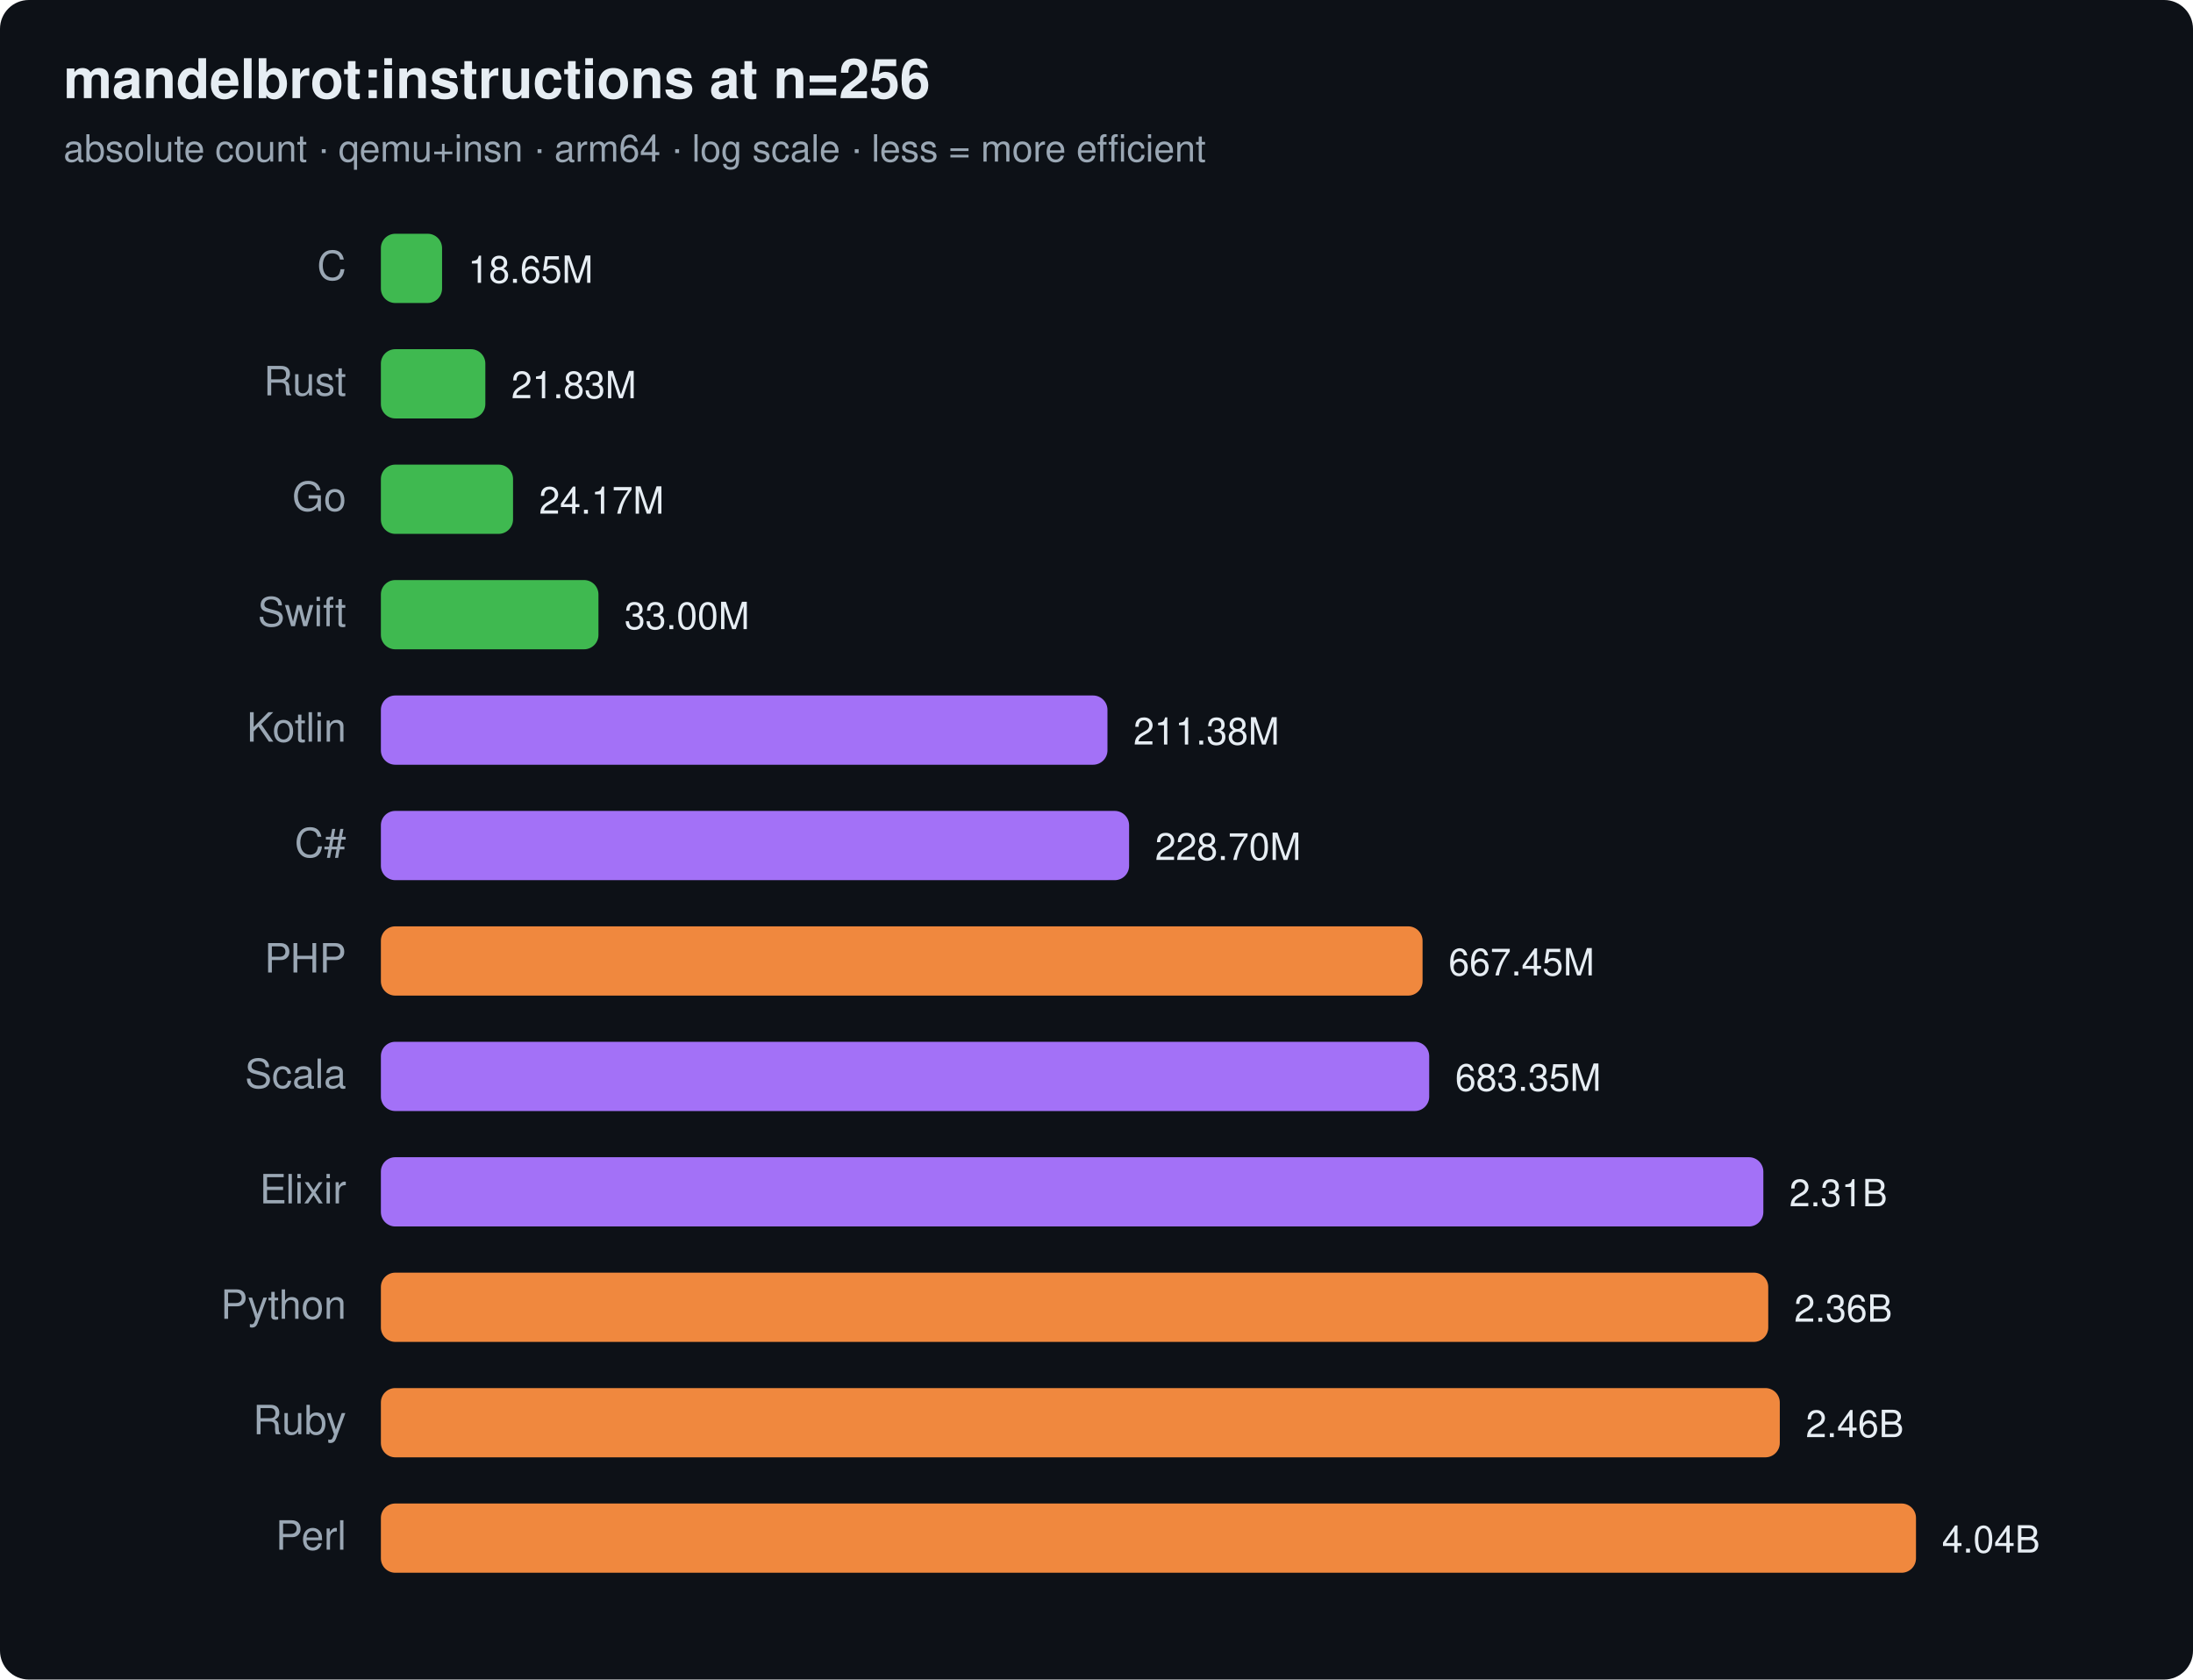
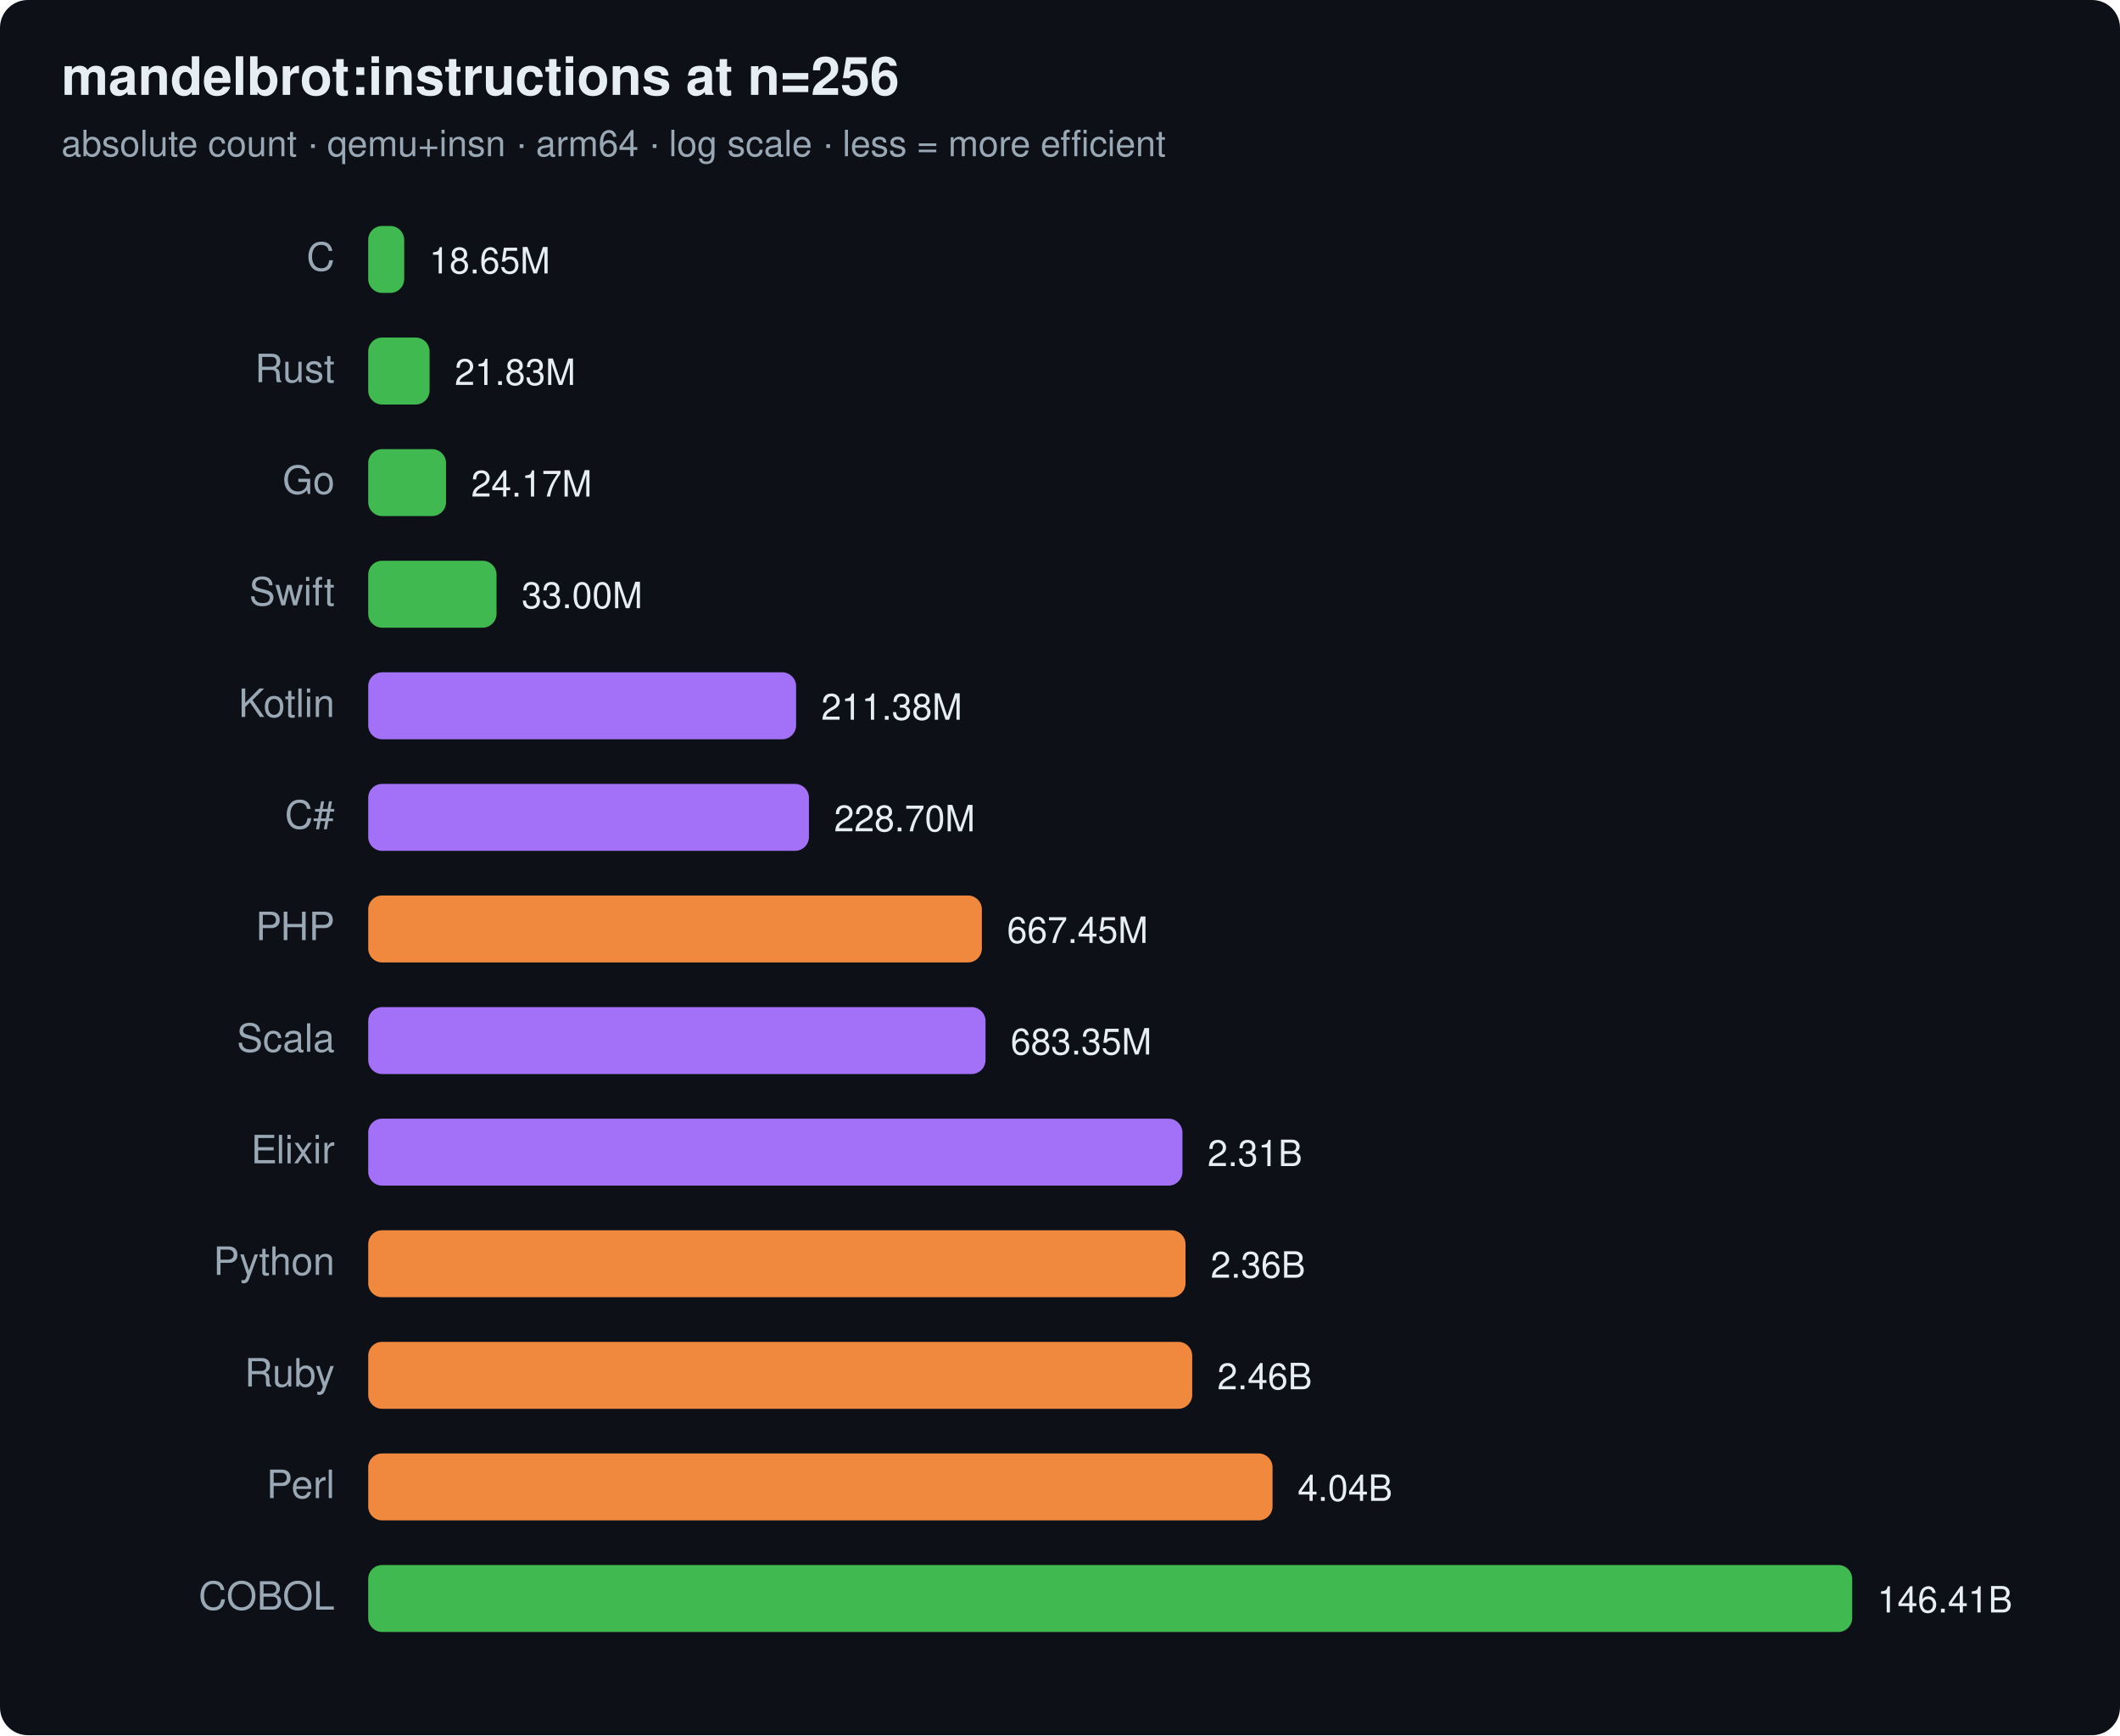
- <svg xmlns="http://www.w3.org/2000/svg" width="760" height="582" viewBox="0 0 760 582" font-family="ui-sans-serif,system-ui,Segoe UI,Helvetica,Arial">
-   <rect width="760" height="582" rx="10" fill="#0d1117" />
+ <svg xmlns="http://www.w3.org/2000/svg" width="760" height="622" viewBox="0 0 760 622" font-family="ui-sans-serif,system-ui,Segoe UI,Helvetica,Arial">
+   <rect width="760" height="622" rx="10" fill="#0d1117" />
  <text x="22" y="34" font-size="19" font-weight="700" fill="#e6edf3">mandelbrot:instructions at n=256</text>
  <text x="22" y="56" font-size="13" fill="#9aa7b4">absolute count · qemu+insn · arm64 · log scale · less = more efficient</text>
  <text x="120" y="97" text-anchor="end" font-size="14" fill="#9aa7b4">C</text>
-   <rect x="132" y="81" width="21.2" height="24" rx="5" fill="#3fb950" />
-   <text x="162.2" y="98" font-size="13" fill="#e6edf3">18.65M</text>
+   <rect x="132" y="81" width="12.9" height="24" rx="5" fill="#3fb950" />
+   <text x="153.9" y="98" font-size="13" fill="#e6edf3">18.65M</text>
  <text x="120" y="137" text-anchor="end" font-size="14" fill="#9aa7b4">Rust</text>
-   <rect x="132" y="121" width="36.2" height="24" rx="5" fill="#3fb950" />
-   <text x="177.2" y="138" font-size="13" fill="#e6edf3">21.83M</text>
+   <rect x="132" y="121" width="22.0" height="24" rx="5" fill="#3fb950" />
+   <text x="163.0" y="138" font-size="13" fill="#e6edf3">21.83M</text>
  <text x="120" y="177" text-anchor="end" font-size="14" fill="#9aa7b4">Go</text>
-   <rect x="132" y="161" width="45.8" height="24" rx="5" fill="#3fb950" />
-   <text x="186.8" y="178" font-size="13" fill="#e6edf3">24.17M</text>
+   <rect x="132" y="161" width="27.9" height="24" rx="5" fill="#3fb950" />
+   <text x="168.9" y="178" font-size="13" fill="#e6edf3">24.17M</text>
  <text x="120" y="217" text-anchor="end" font-size="14" fill="#9aa7b4">Swift</text>
-   <rect x="132" y="201" width="75.4" height="24" rx="5" fill="#3fb950" />
-   <text x="216.4" y="218" font-size="13" fill="#e6edf3">33.00M</text>
+   <rect x="132" y="201" width="46.0" height="24" rx="5" fill="#3fb950" />
+   <text x="187.0" y="218" font-size="13" fill="#e6edf3">33.00M</text>
  <text x="120" y="257" text-anchor="end" font-size="14" fill="#9aa7b4">Kotlin</text>
-   <rect x="132" y="241" width="251.8" height="24" rx="5" fill="#a371f7" />
-   <text x="392.8" y="258" font-size="13" fill="#e6edf3">211.38M</text>
+   <rect x="132" y="241" width="153.4" height="24" rx="5" fill="#a371f7" />
+   <text x="294.4" y="258" font-size="13" fill="#e6edf3">211.38M</text>
  <text x="120" y="297" text-anchor="end" font-size="14" fill="#9aa7b4">C#</text>
-   <rect x="132" y="281" width="259.3" height="24" rx="5" fill="#a371f7" />
-   <text x="400.3" y="298" font-size="13" fill="#e6edf3">228.70M</text>
+   <rect x="132" y="281" width="158.0" height="24" rx="5" fill="#a371f7" />
+   <text x="299.0" y="298" font-size="13" fill="#e6edf3">228.70M</text>
  <text x="120" y="337" text-anchor="end" font-size="14" fill="#9aa7b4">PHP</text>
-   <rect x="132" y="321" width="361.0" height="24" rx="5" fill="#f0883e" />
-   <text x="502.0" y="338" font-size="13" fill="#e6edf3">667.45M</text>
+   <rect x="132" y="321" width="220.0" height="24" rx="5" fill="#f0883e" />
+   <text x="361.0" y="338" font-size="13" fill="#e6edf3">667.45M</text>
  <text x="120" y="377" text-anchor="end" font-size="14" fill="#9aa7b4">Scala</text>
-   <rect x="132" y="361" width="363.3" height="24" rx="5" fill="#a371f7" />
-   <text x="504.3" y="378" font-size="13" fill="#e6edf3">683.35M</text>
+   <rect x="132" y="361" width="221.3" height="24" rx="5" fill="#a371f7" />
+   <text x="362.3" y="378" font-size="13" fill="#e6edf3">683.35M</text>
  <text x="120" y="417" text-anchor="end" font-size="14" fill="#9aa7b4">Elixir</text>
-   <rect x="132" y="401" width="479.1" height="24" rx="5" fill="#a371f7" />
-   <text x="620.1" y="418" font-size="13" fill="#e6edf3">2.31B</text>
+   <rect x="132" y="401" width="291.9" height="24" rx="5" fill="#a371f7" />
+   <text x="432.9" y="418" font-size="13" fill="#e6edf3">2.31B</text>
  <text x="120" y="457" text-anchor="end" font-size="14" fill="#9aa7b4">Python</text>
-   <rect x="132" y="441" width="480.8" height="24" rx="5" fill="#f0883e" />
-   <text x="621.8" y="458" font-size="13" fill="#e6edf3">2.36B</text>
+   <rect x="132" y="441" width="293.0" height="24" rx="5" fill="#f0883e" />
+   <text x="434.0" y="458" font-size="13" fill="#e6edf3">2.36B</text>
  <text x="120" y="497" text-anchor="end" font-size="14" fill="#9aa7b4">Ruby</text>
-   <rect x="132" y="481" width="484.8" height="24" rx="5" fill="#f0883e" />
-   <text x="625.8" y="498" font-size="13" fill="#e6edf3">2.46B</text>
+   <rect x="132" y="481" width="295.4" height="24" rx="5" fill="#f0883e" />
+   <text x="436.4" y="498" font-size="13" fill="#e6edf3">2.46B</text>
  <text x="120" y="537" text-anchor="end" font-size="14" fill="#9aa7b4">Perl</text>
-   <rect x="132" y="521" width="532.0" height="24" rx="5" fill="#f0883e" />
-   <text x="673.0" y="538" font-size="13" fill="#e6edf3">4.04B</text>
+   <rect x="132" y="521" width="324.2" height="24" rx="5" fill="#f0883e" />
+   <text x="465.2" y="538" font-size="13" fill="#e6edf3">4.04B</text>
+   <text x="120" y="577" text-anchor="end" font-size="14" fill="#9aa7b4">COBOL</text>
+   <rect x="132" y="561" width="532.0" height="24" rx="5" fill="#3fb950" />
+   <text x="673.0" y="578" font-size="13" fill="#e6edf3">146.41B</text>
</svg>
